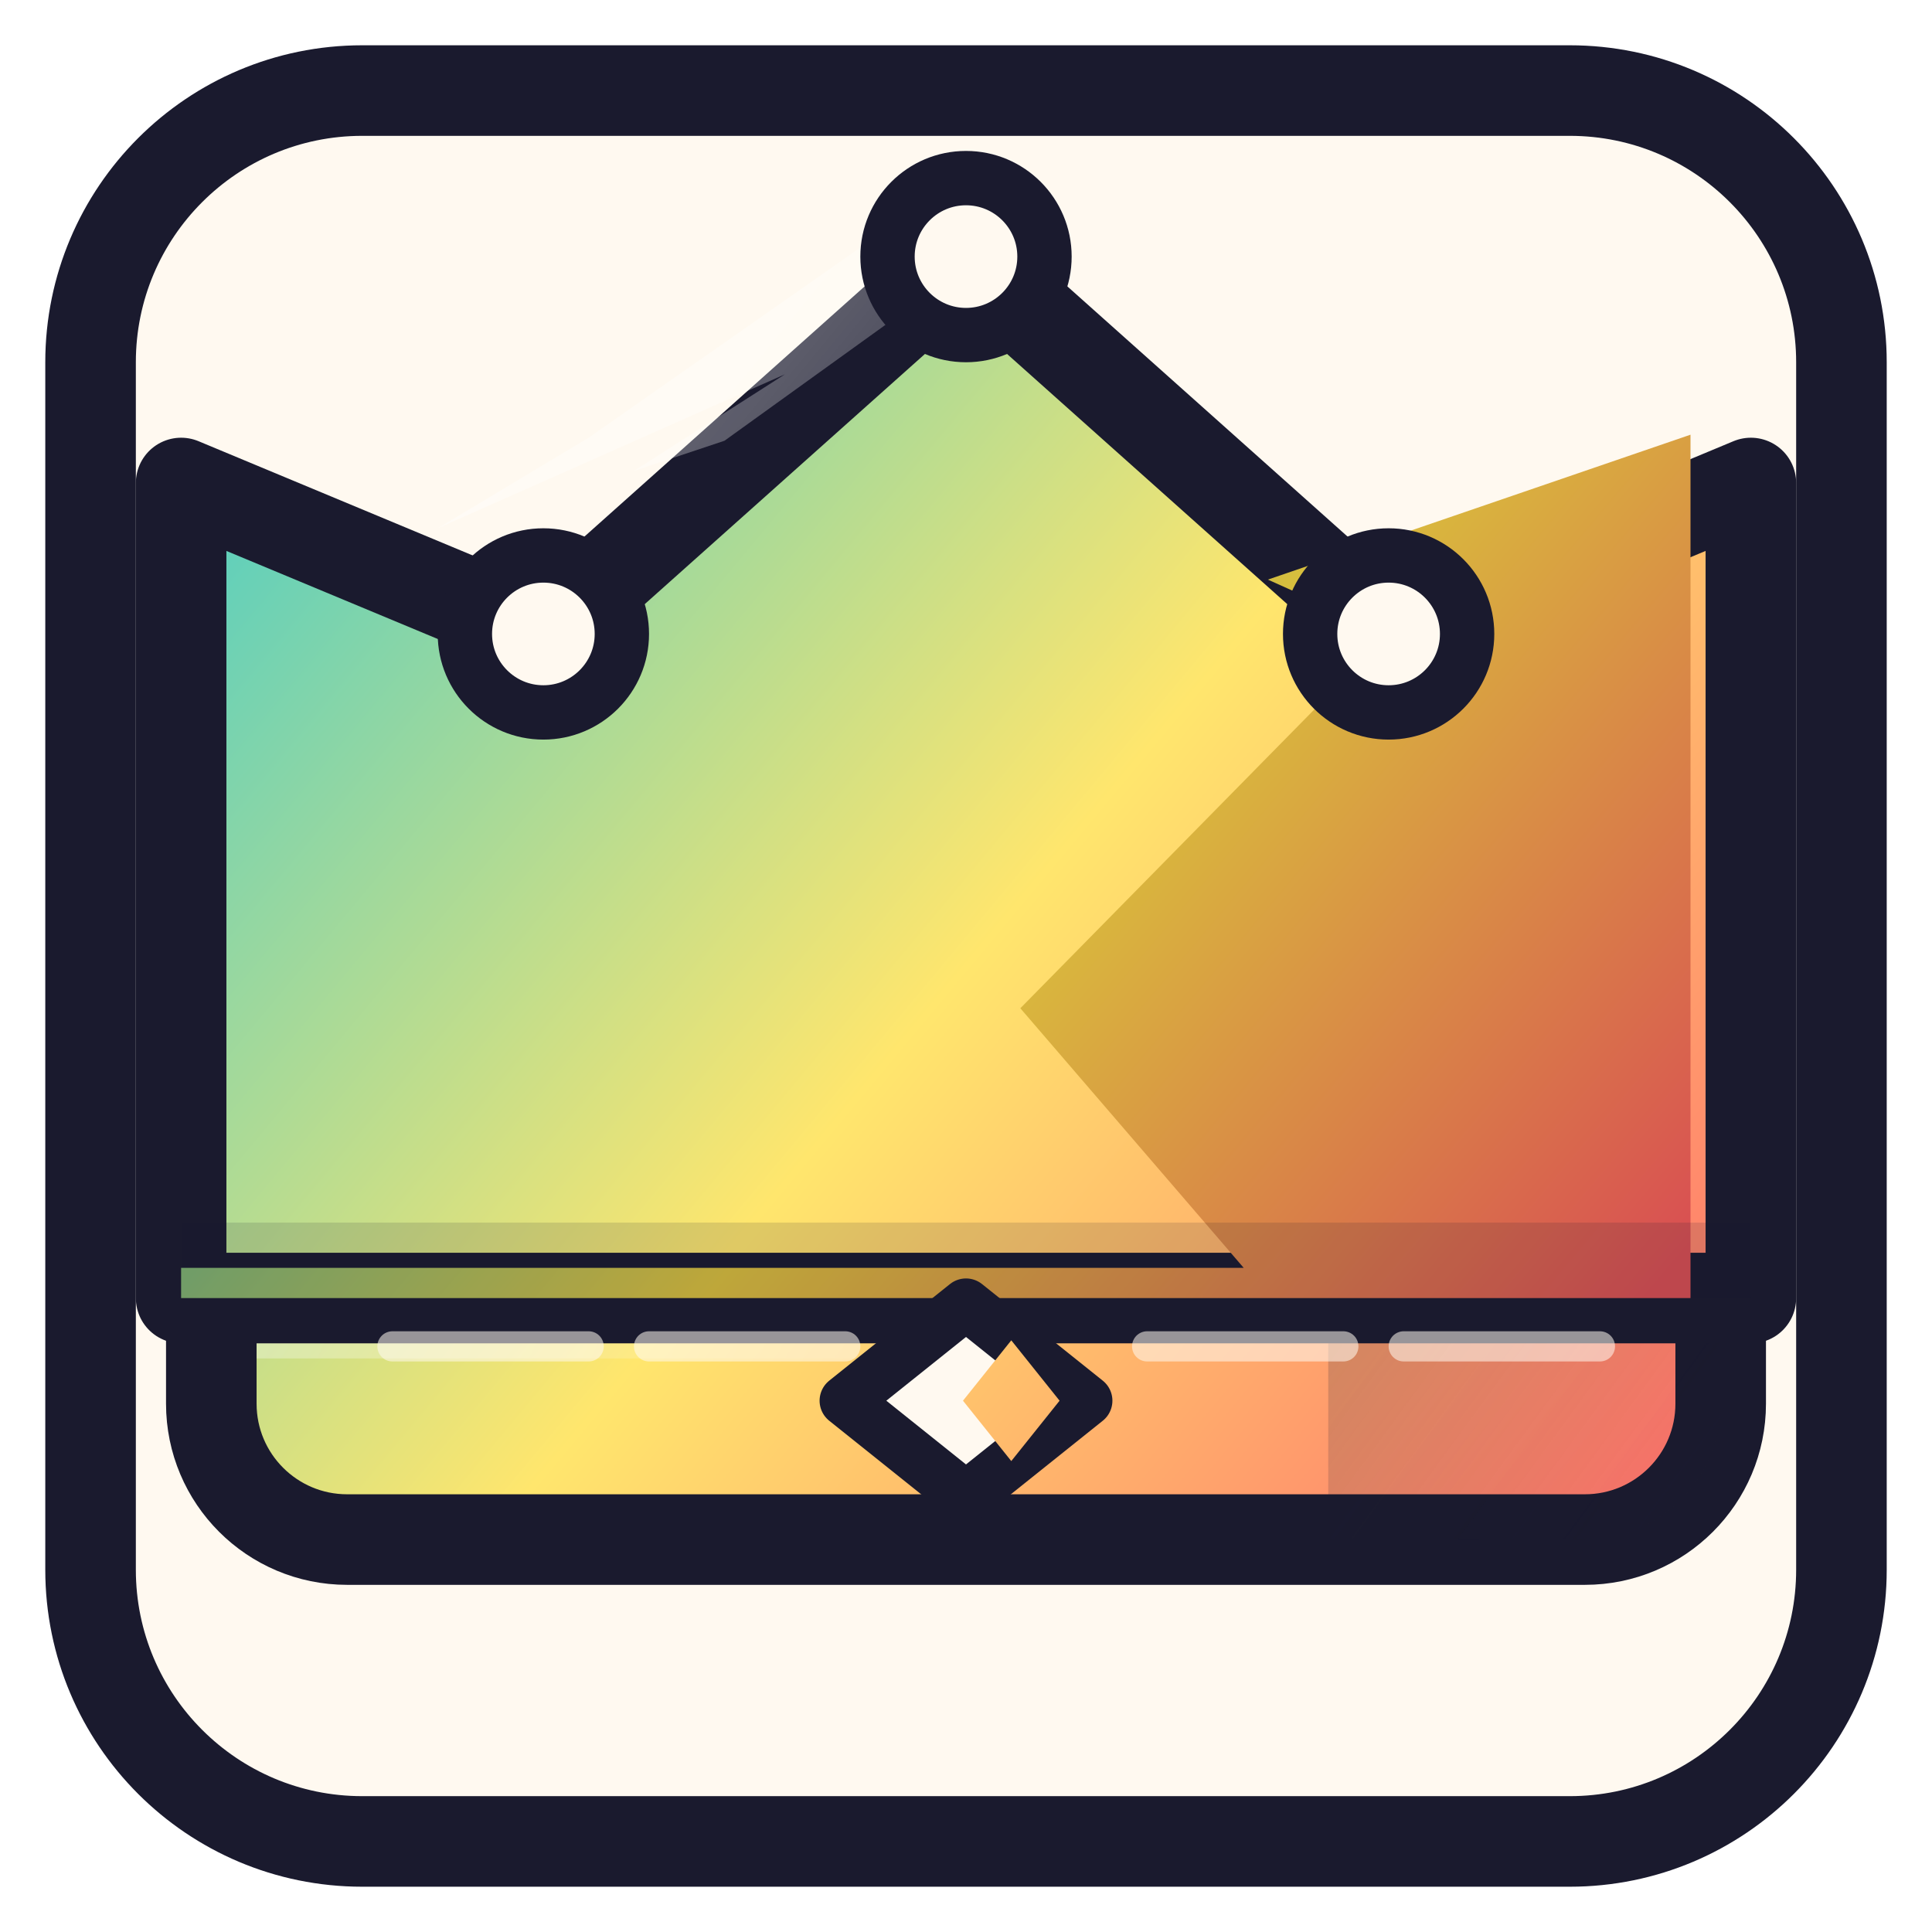
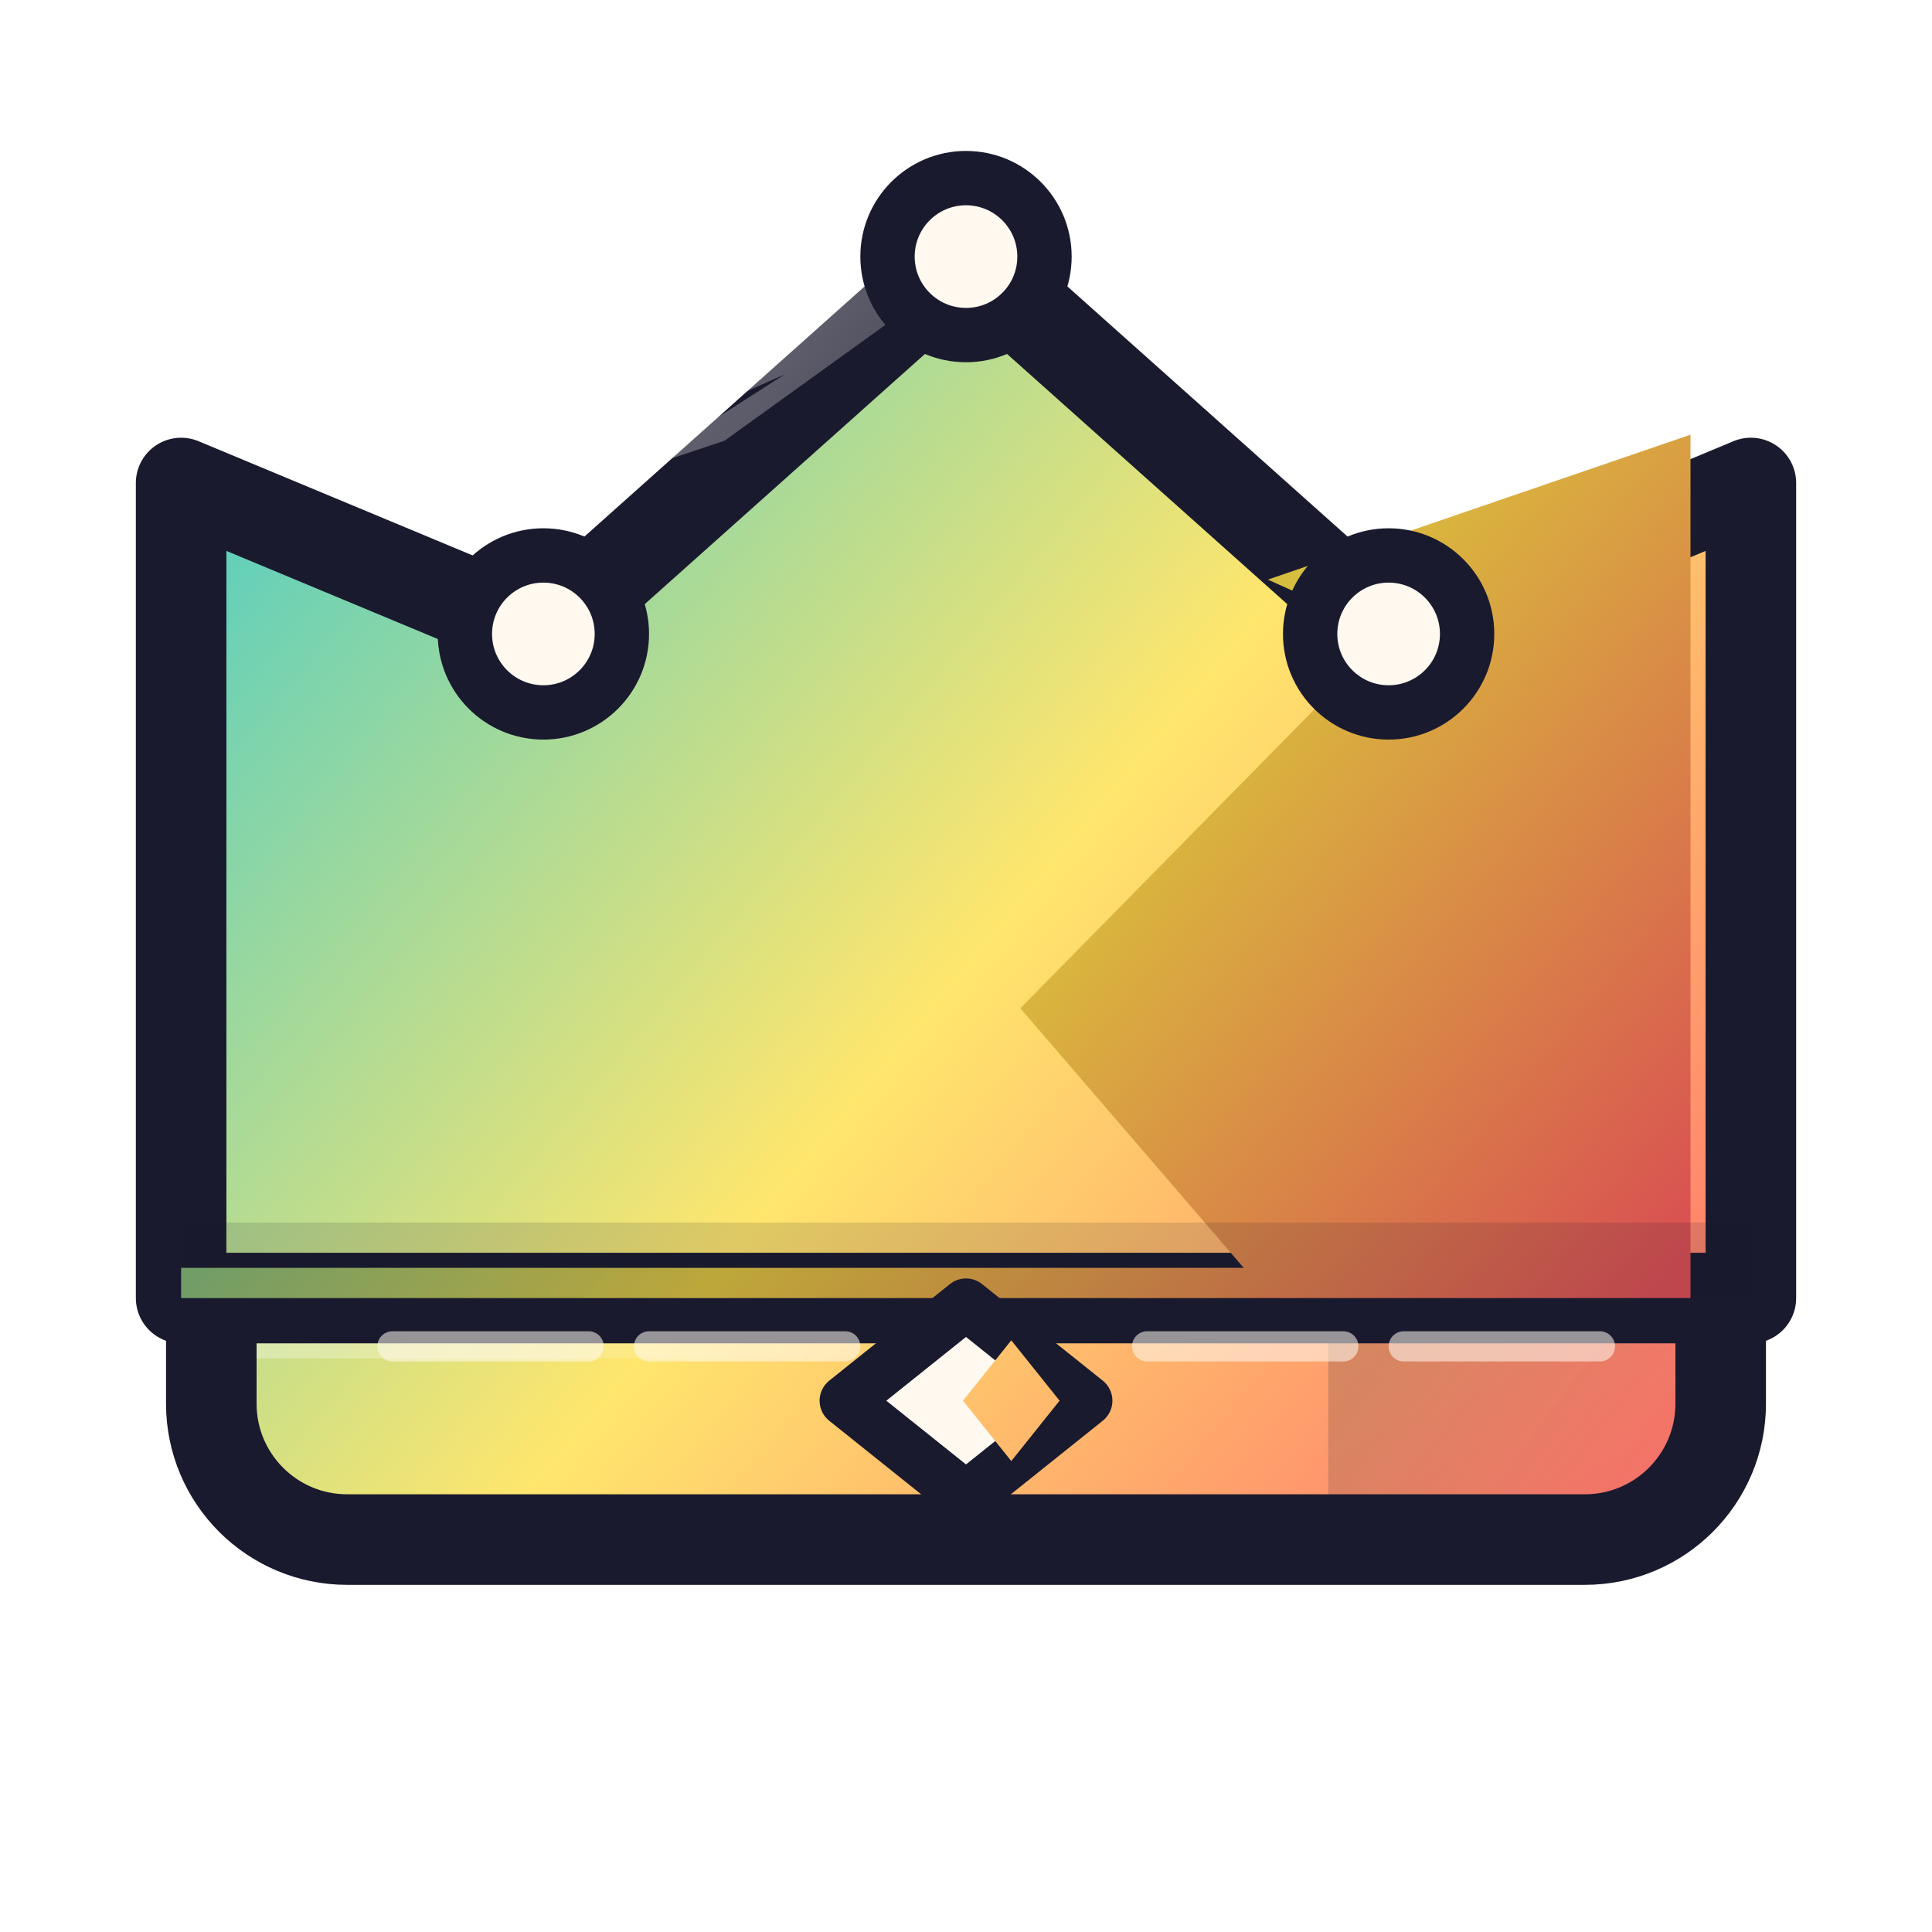
<svg xmlns="http://www.w3.org/2000/svg" viewBox="0 0 64 64" fill="none">
  <defs>
    <linearGradient id="zg" x1="8" y1="12" x2="56" y2="52" gradientUnits="userSpaceOnUse">
      <stop stop-color="#4ECDC4" />
      <stop offset="0.5" stop-color="#FFE66D" />
      <stop offset="1" stop-color="#FF6B6B" />
    </linearGradient>
    <linearGradient id="zgDark" x1="14" y1="14" x2="52" y2="46" gradientUnits="userSpaceOnUse">
      <stop stop-color="#2FA9A0" />
      <stop offset="0.52" stop-color="#D9BE3C" />
      <stop offset="1" stop-color="#D94F52" />
    </linearGradient>
    <linearGradient id="zgHi" x1="12" y1="10" x2="34" y2="28" gradientUnits="userSpaceOnUse">
      <stop stop-color="#FFFFFF" stop-opacity="0.5" />
      <stop offset="1" stop-color="#FFFFFF" stop-opacity="0" />
    </linearGradient>
    <linearGradient id="zgBandHi" x1="8" y1="41.5" x2="30" y2="51" gradientUnits="userSpaceOnUse">
      <stop stop-color="#FFFFFF" stop-opacity="0.35" />
      <stop offset="1" stop-color="#FFFFFF" stop-opacity="0" />
    </linearGradient>
    <linearGradient id="zgBandDark" x1="44" y1="41.5" x2="57" y2="51" gradientUnits="userSpaceOnUse">
      <stop stop-color="#1A1A2E" stop-opacity="0.22" />
      <stop offset="1" stop-color="#1A1A2E" stop-opacity="0" />
    </linearGradient>
  </defs>
-   <rect x="3" y="3" width="58" height="58" rx="9" fill="#FFF9F0" stroke="#1A1A2E" stroke-width="3" />
  <path d="M7 41.5H57V46.5A4.5 4.5 0 0 1 52.5 51H11.5A4.5 4.5 0 0 1 7 46.5Z" fill="url(#zg)" stroke="#1A1A2E" stroke-width="3" stroke-linejoin="round" />
  <path d="M44 41.5H57V46.5A4.5 4.5 0 0 1 52.5 51H44Z" fill="url(#zgBandDark)" />
  <path d="M8.5 42.5H55.5V45H8.5Z" fill="url(#zgBandHi)" />
  <path d="M6 43V16L18 21L32 8.5L46 21L58 16V43Z" fill="url(#zg)" stroke="#1A1A2E" stroke-width="3" stroke-linejoin="round" />
  <path d="M42 19.2L56 14.4V43H6V42H41.2L33.8 33.4L46 21Z" fill="url(#zgDark)" />
  <path d="M6 43H58V40.5H6Z" fill="#1A1A2E" fill-opacity="0.14" />
  <path d="M14.5 17.5L19.5 14.5L29.5 7.5L31.5 9.2L24 14.6L21 15.6L26 12.4L14.5 17.5Z" fill="url(#zgHi)" />
  <g>
    <circle cx="18" cy="21" r="2.6" fill="#FFF9F0" stroke="#1A1A2E" stroke-width="1.8" />
    <path d="M20.2 19.4A2.4 2.4 0 1 1 16.5 23A2.05 2.05 0 0 0 20.2 19.4Z" fill="#1A1A2E" fill-opacity="0.22" />
    <circle cx="32" cy="8.5" r="2.6" fill="#FFF9F0" stroke="#1A1A2E" stroke-width="1.8" />
    <path d="M34.2 6.9A2.4 2.4 0 1 1 30.5 10.5A2.05 2.05 0 0 0 34.2 6.9Z" fill="#1A1A2E" fill-opacity="0.22" />
    <circle cx="46" cy="21" r="2.6" fill="#FFF9F0" stroke="#1A1A2E" stroke-width="1.8" />
    <path d="M48.2 19.4A2.4 2.4 0 1 1 44.5 23A2.05 2.05 0 0 0 48.2 19.4Z" fill="#1A1A2E" fill-opacity="0.22" />
  </g>
  <path d="M32 43.2L36 46.4L32 49.6L28 46.4Z" fill="#FFF9F0" stroke="#1A1A2E" stroke-width="1.7" stroke-linejoin="round" />
  <path d="M33.5 44.4L35.1 46.4L33.5 48.4L31.9 46.4Z" fill="url(#zg)" />
  <g stroke="#FFF9F0" stroke-opacity="0.55" stroke-width="1" stroke-linecap="round">
    <path d="M13 44.6L19.5 44.6" />
    <path d="M21.5 44.6L28 44.6" />
    <path d="M38 44.6L44.5 44.6" />
    <path d="M46.5 44.6L53 44.6" />
  </g>
</svg>
